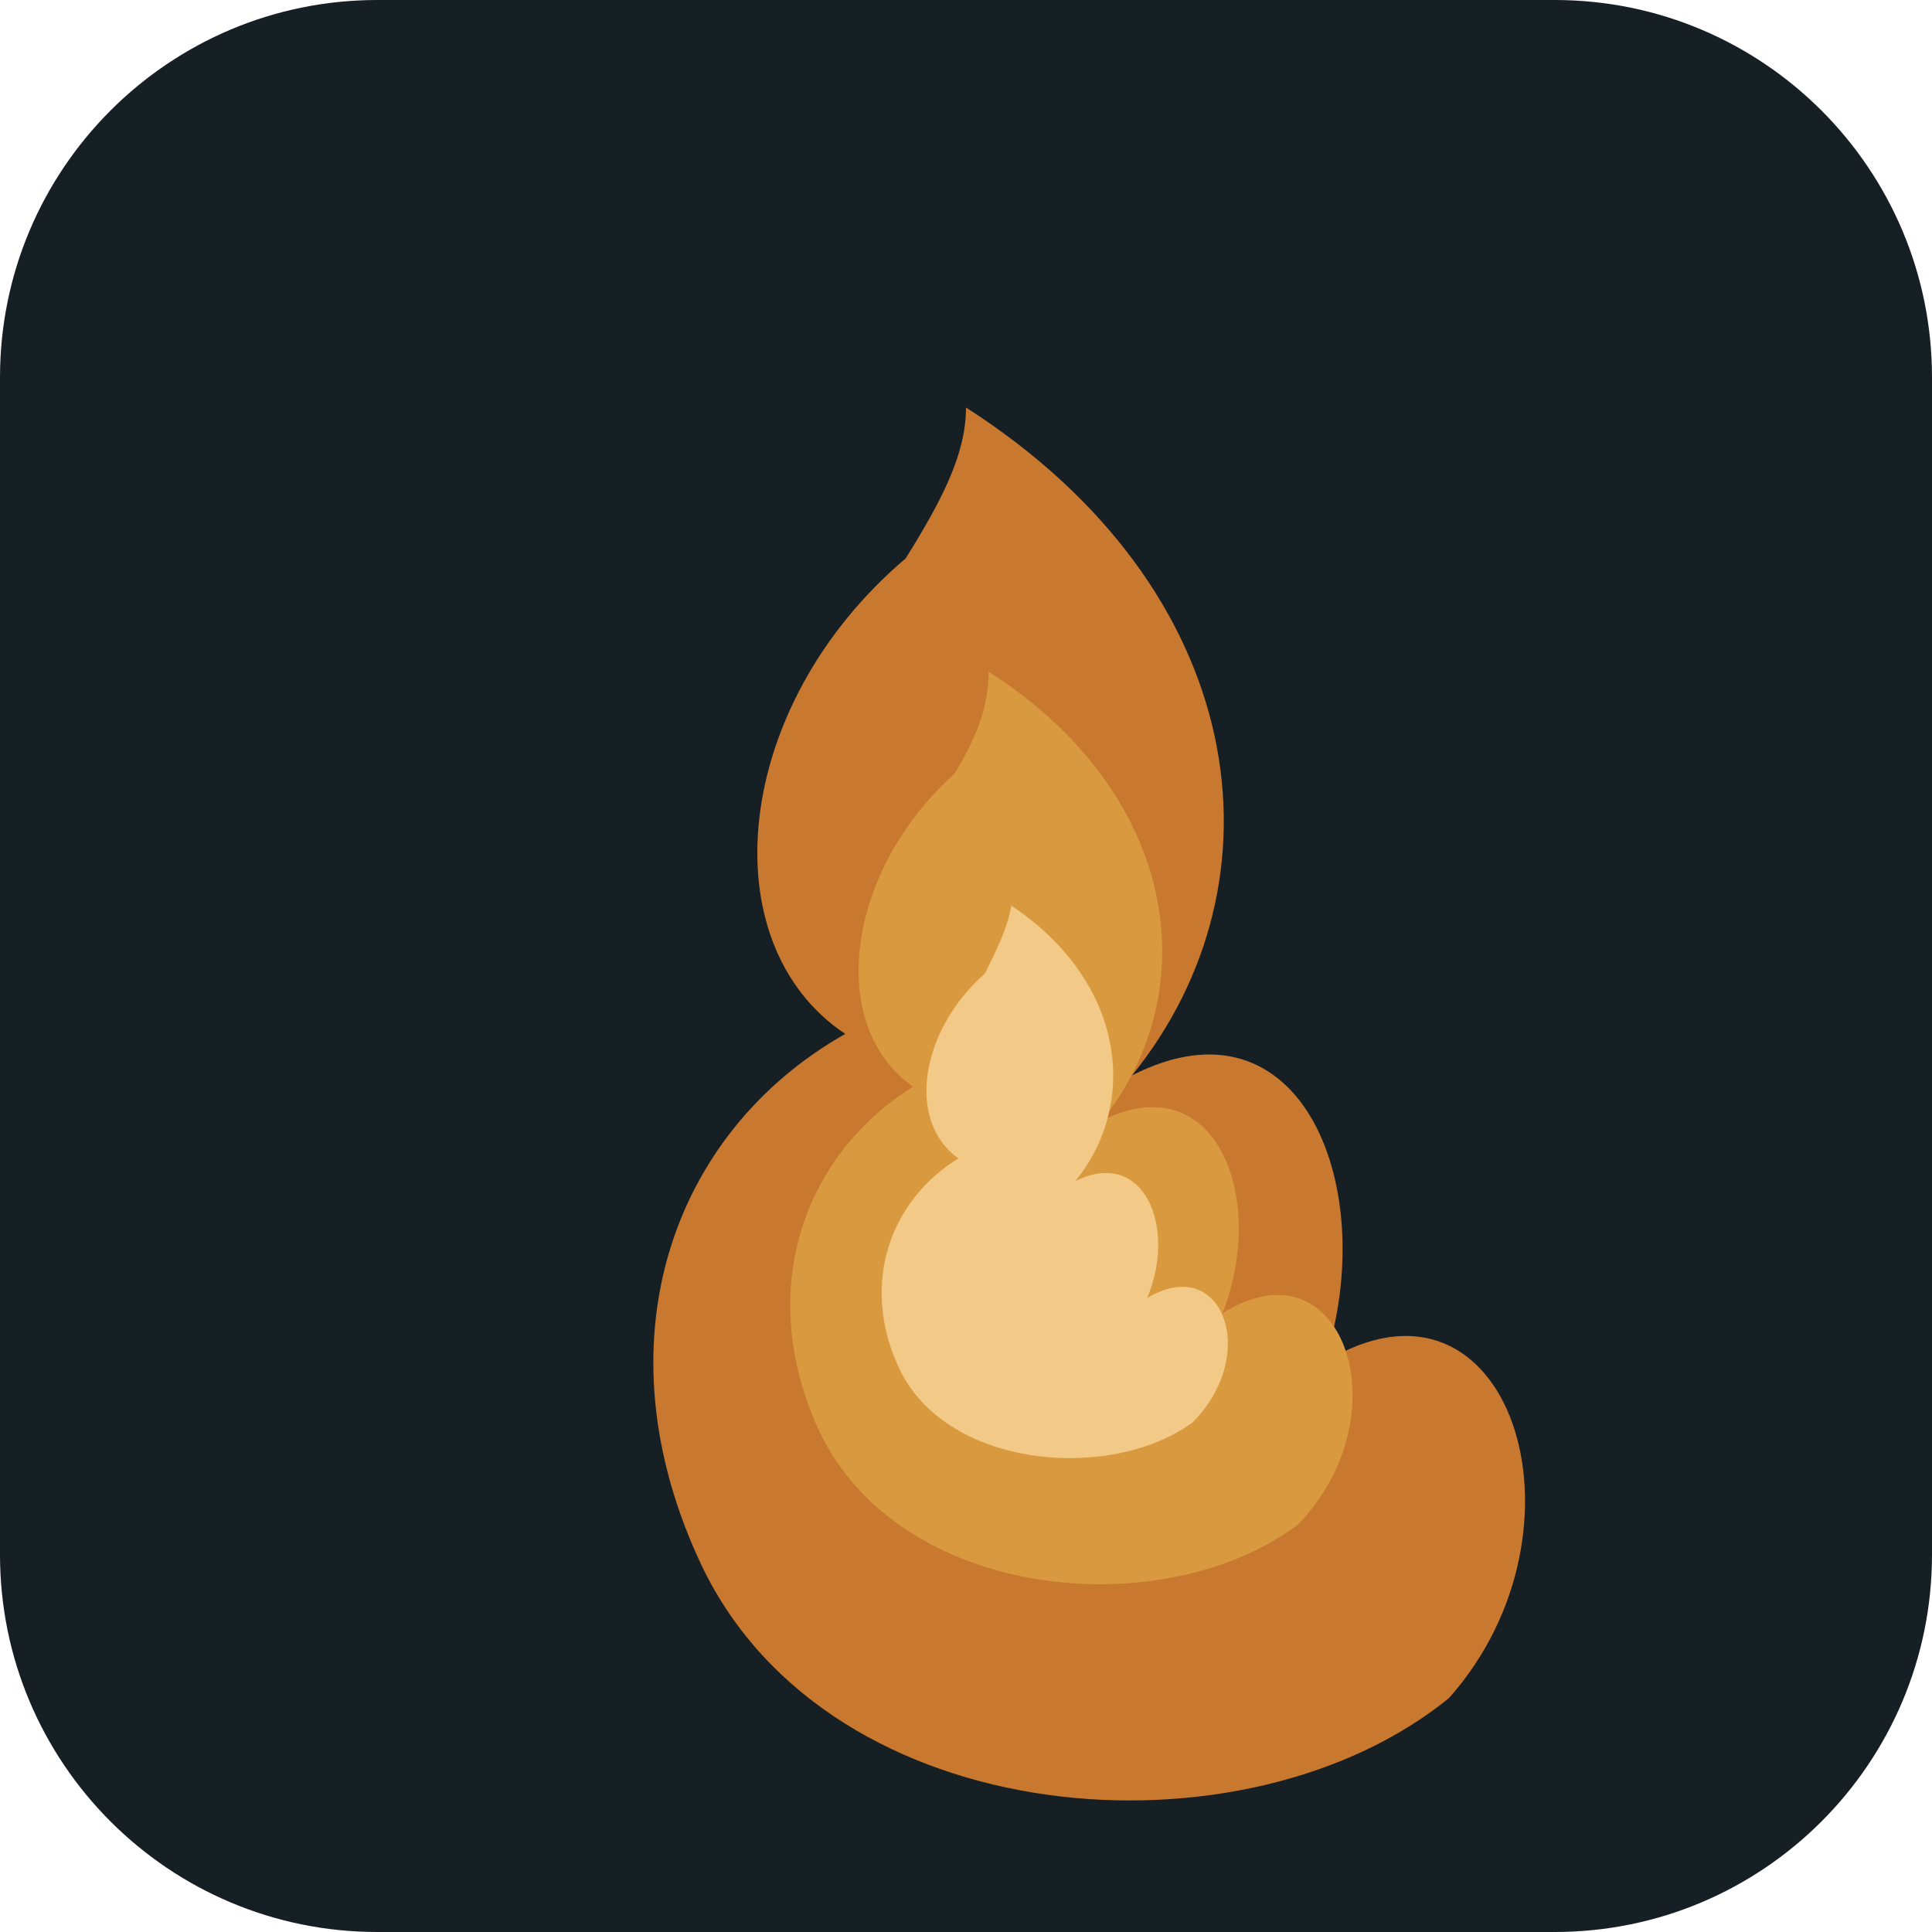
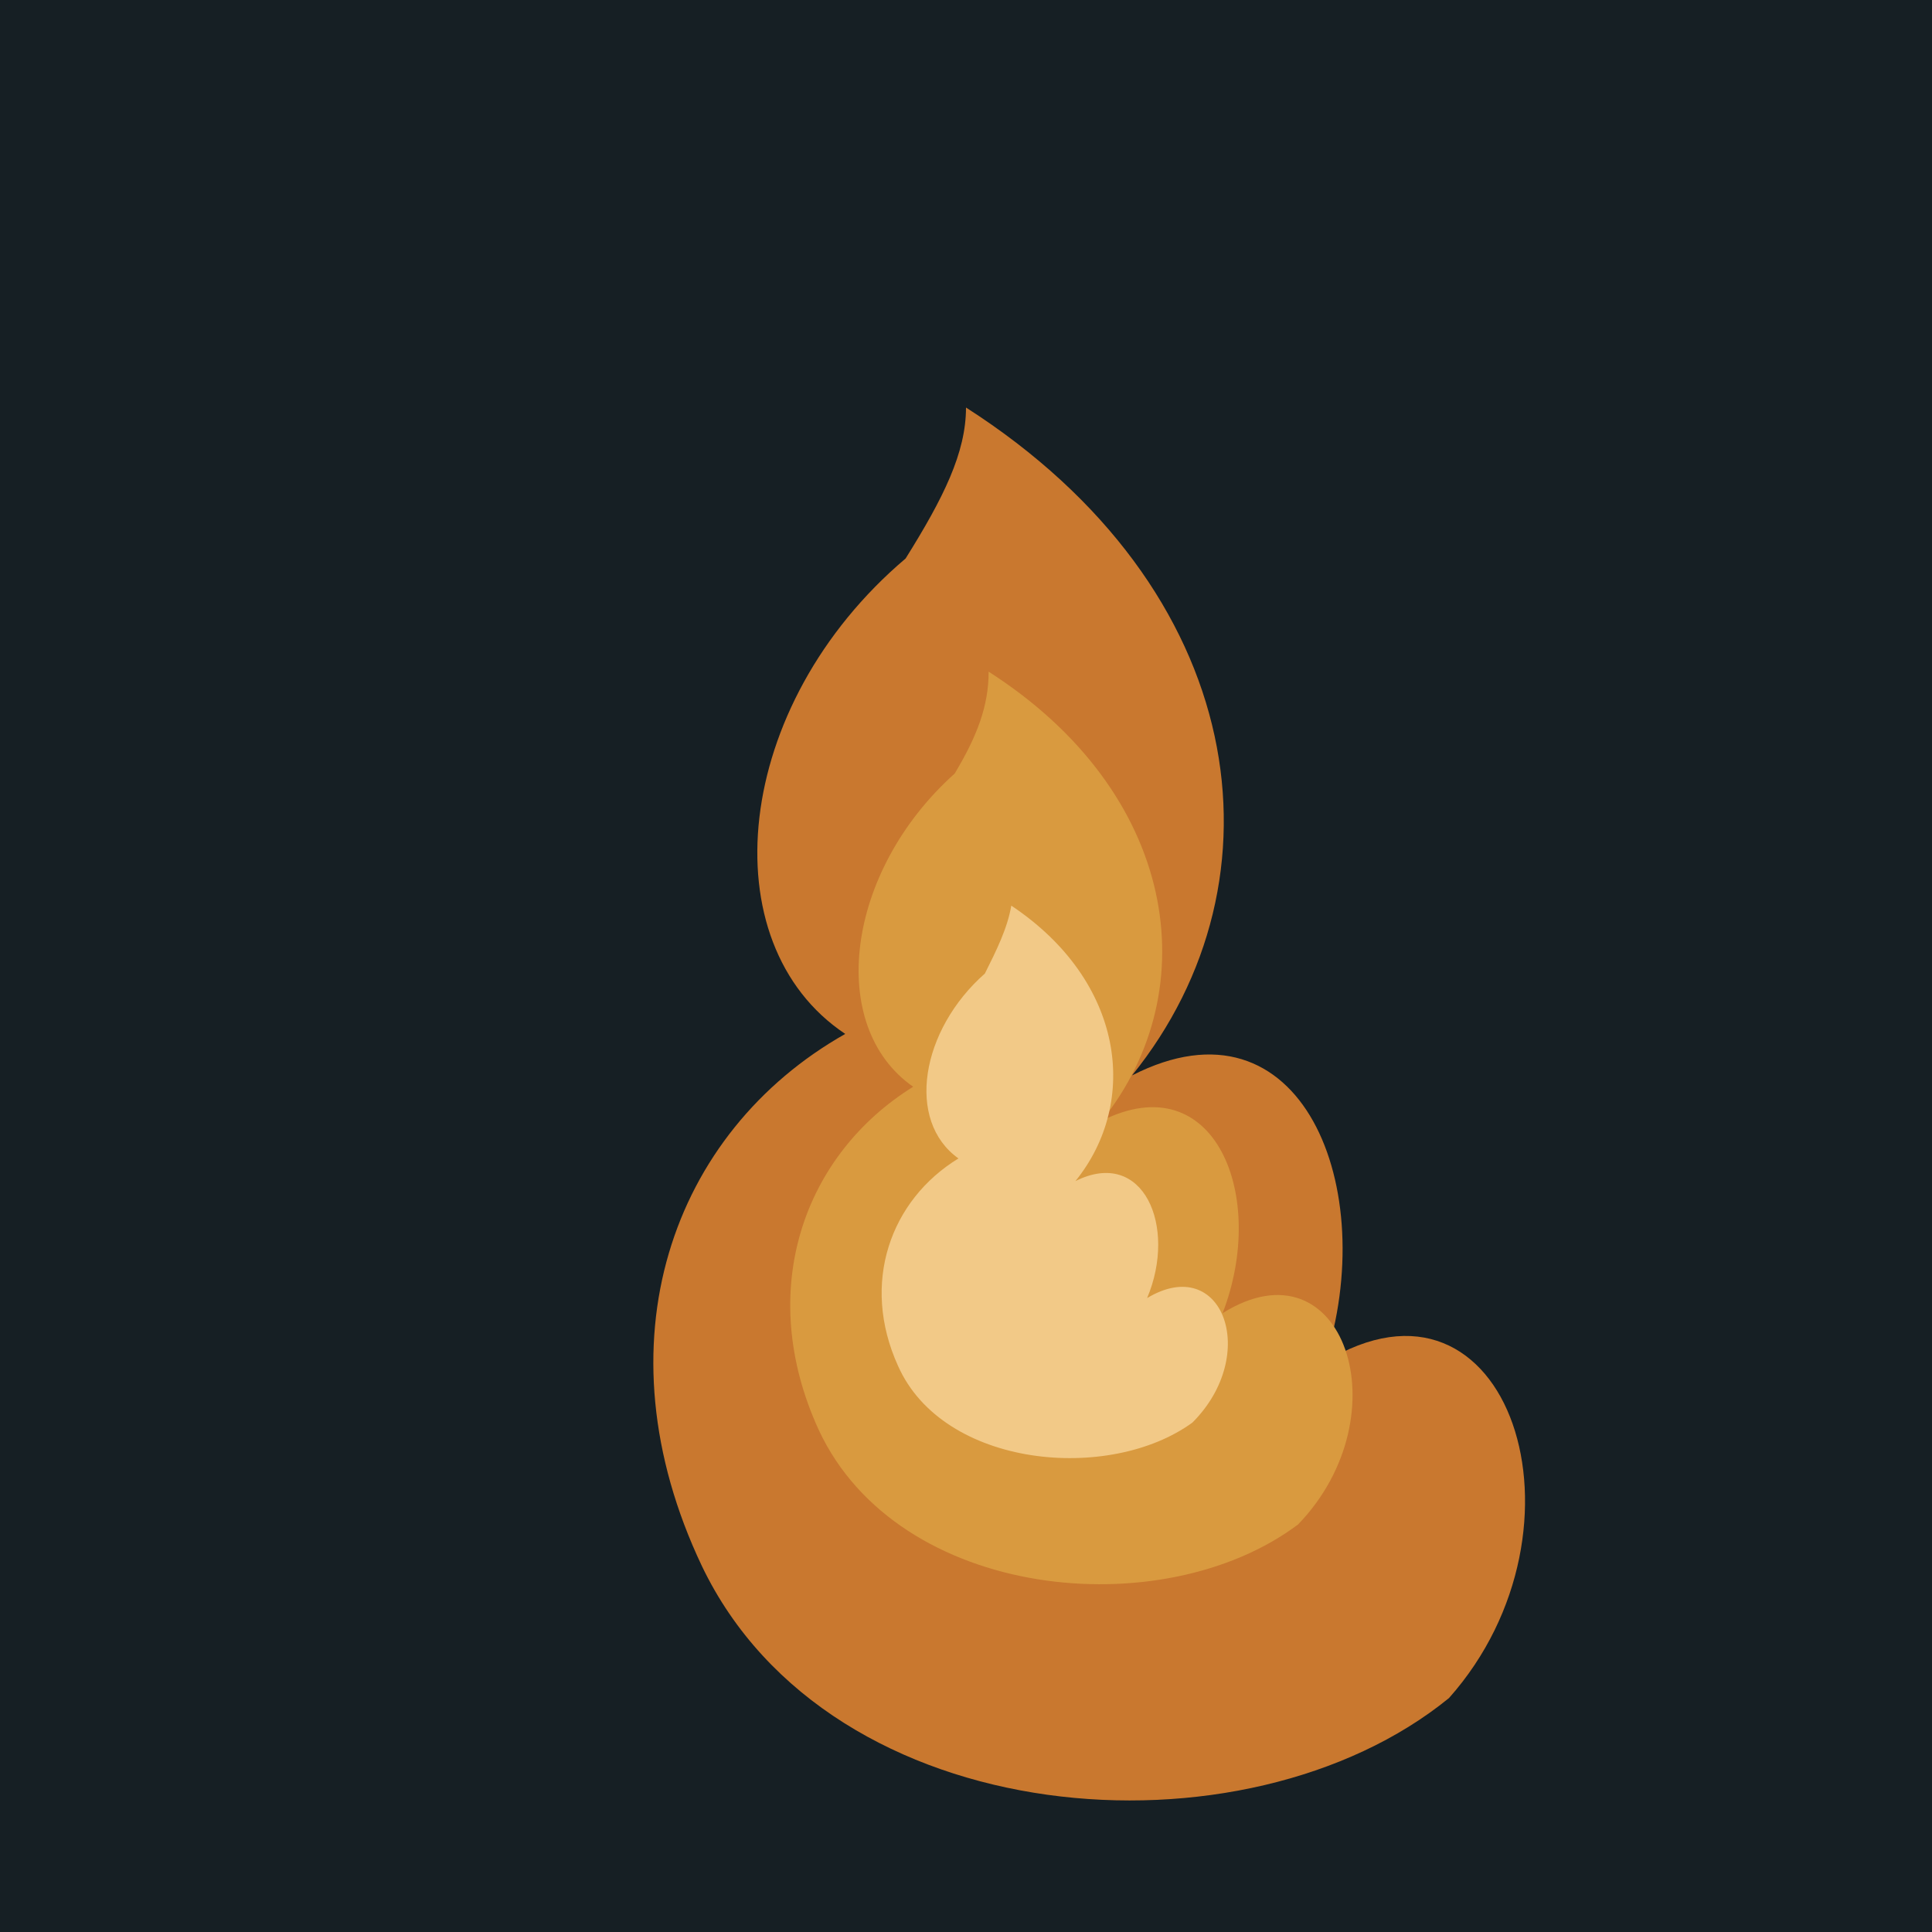
<svg xmlns="http://www.w3.org/2000/svg" viewBox="0 0 512 512">
-   <rect width="512" height="512" rx="100" fill="#161f24" />
+   <rect width="512" height="512" fill="#161f24" />
  <path d="M256 108 C 331 156 342 233 300 285 C 345 262 366 315 351 361 C 400 331 424 405 384 450 C 330 494 220 486 186 415 C 158 356 178 300 224 274 C 188 250 194 187 240 148 C 250 132 256 120 256 108 Z" fill="#c9782f" />
  <path d="M262 178 C 312 210 320 262 292 297 C 322 282 336 317 324 348 C 356 328 372 375 344 404 C 308 431 238 424 217 379 C 200 342 213 306 242 288 C 219 272 224 231 253 205 C 259 195 262 187 262 178 Z" fill="#d99a3f" />
  <path d="M268 240 C 298 260 302 292 285 313 C 303 304 312 325 304 344 C 324 332 334 359 316 377 C 294 393 250 389 238 362 C 228 340 236 318 254 307 C 240 297 244 273 261 258 C 264 252 267 246 268 240 Z" fill="#f2c987" />
</svg>
